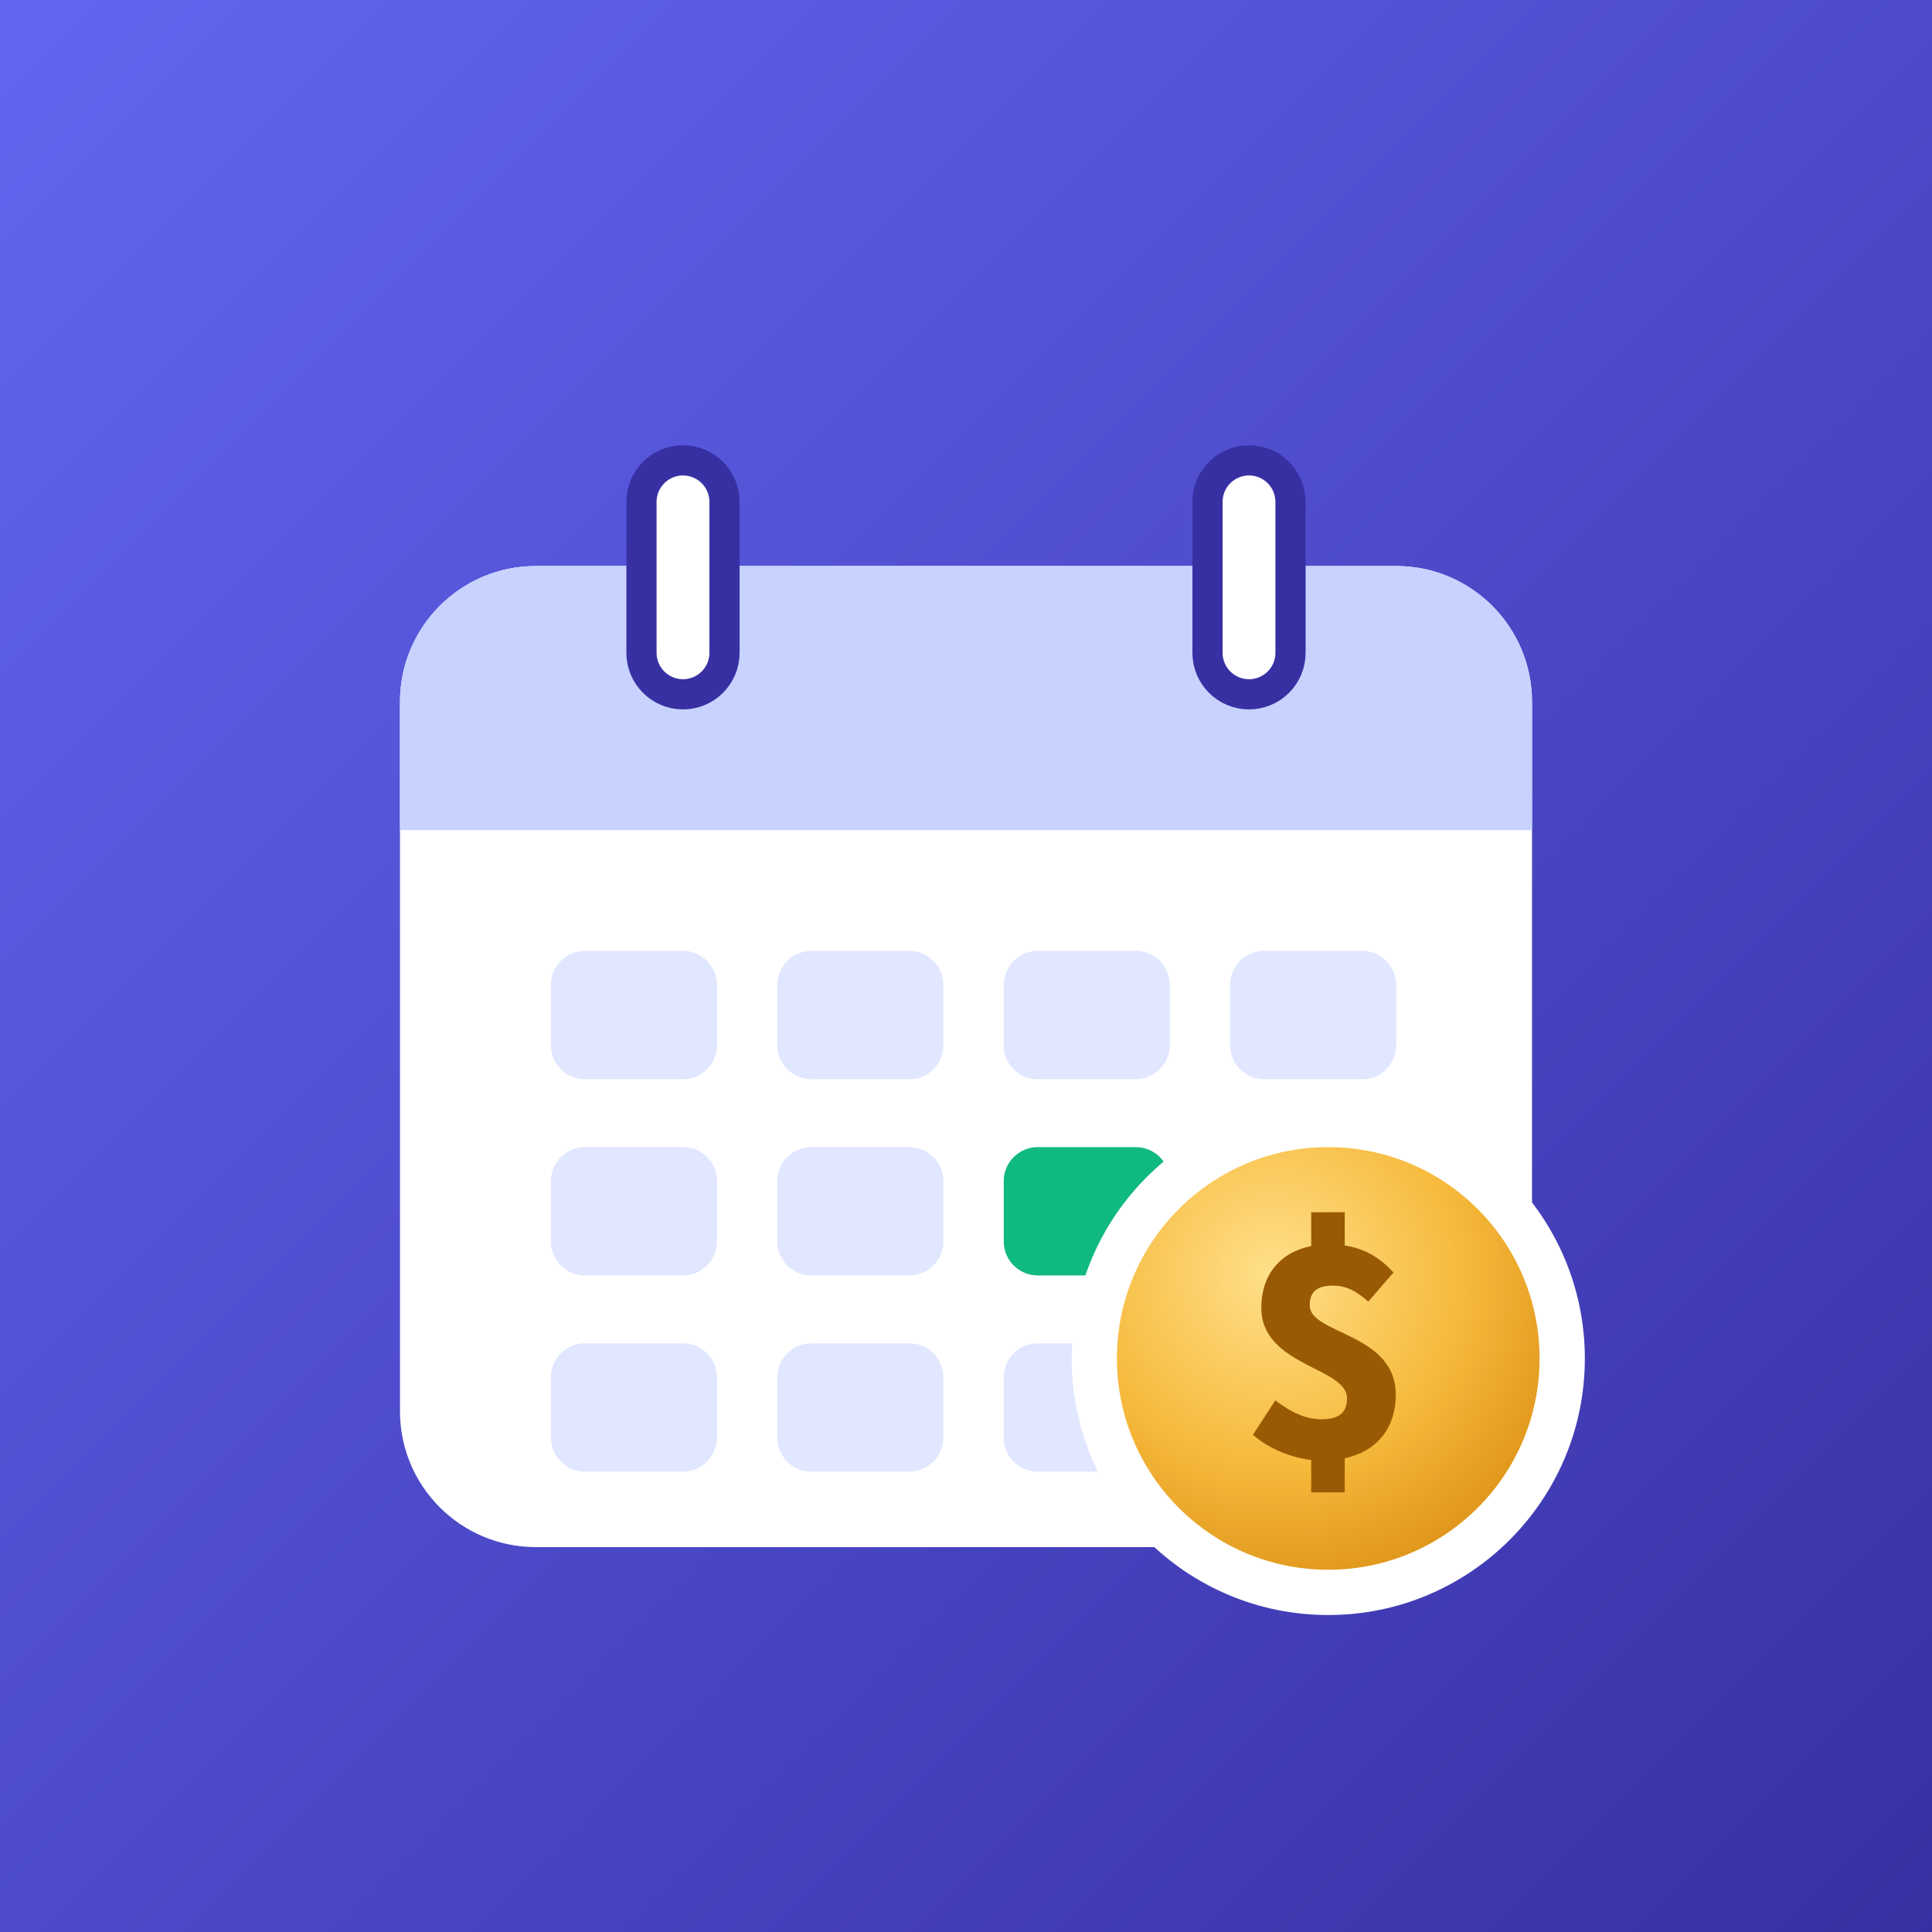
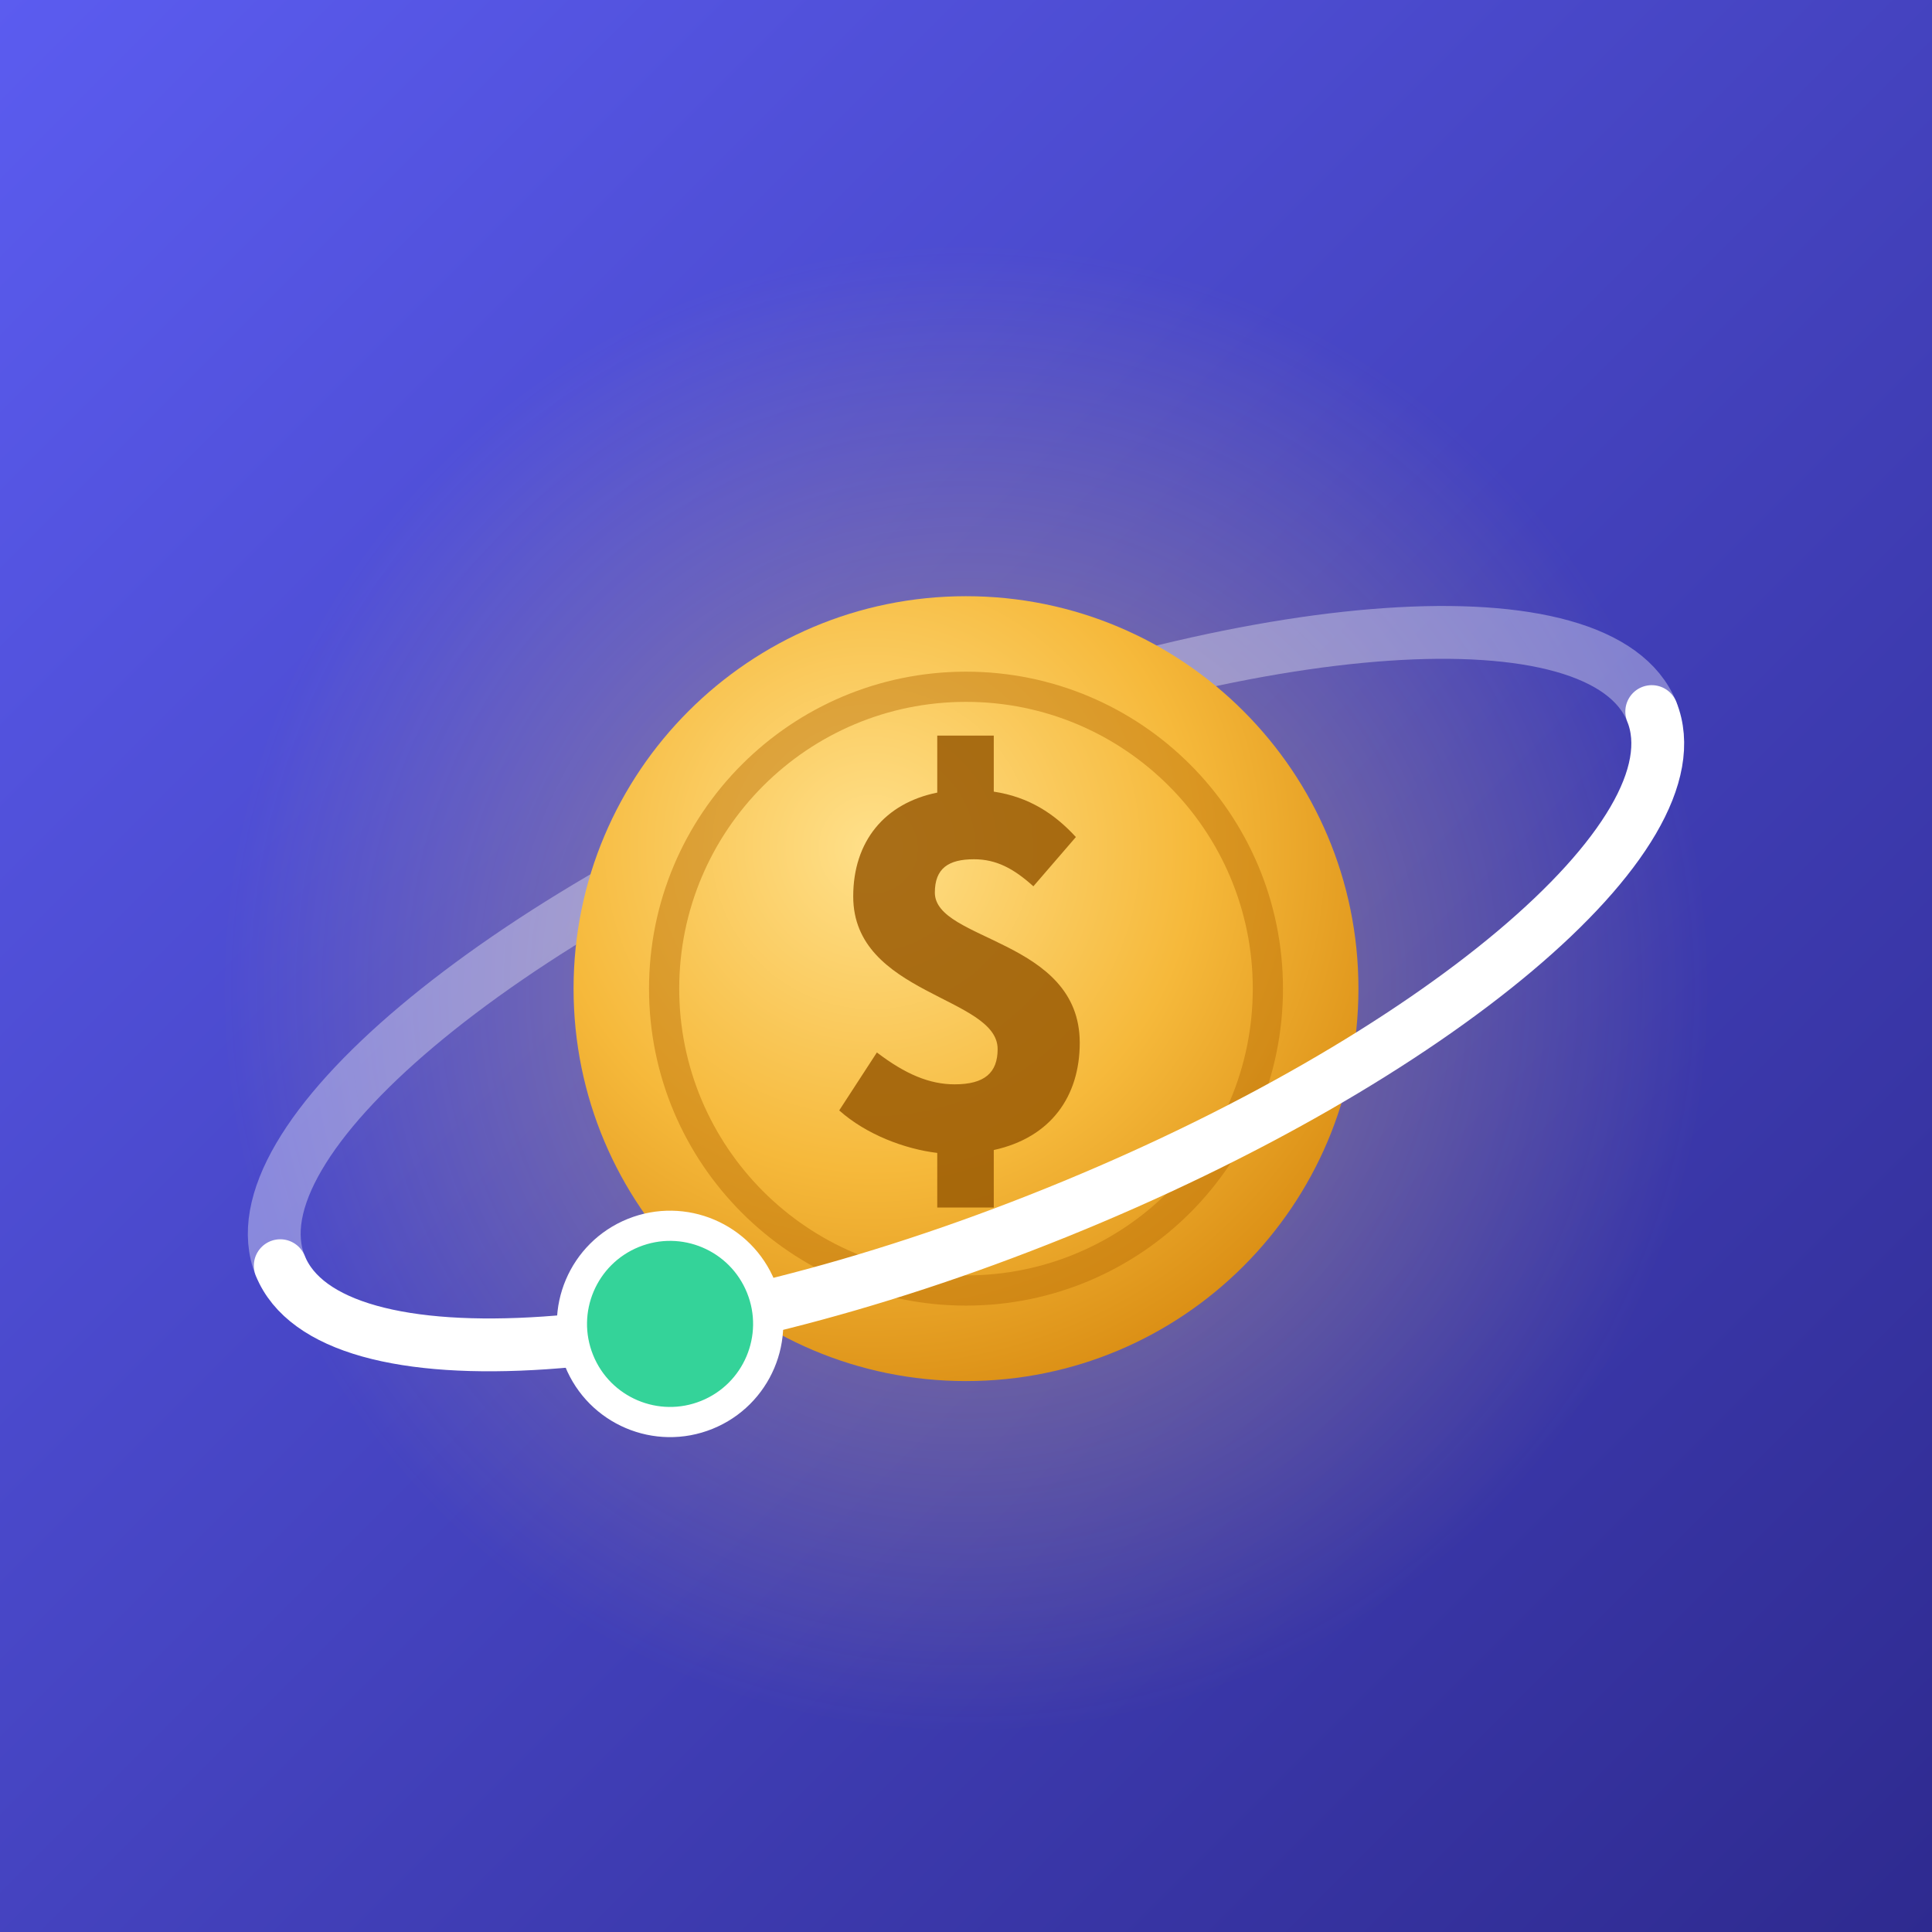
<svg xmlns="http://www.w3.org/2000/svg" viewBox="0 0 512 512">
  <defs>
    <linearGradient id="bg" x1="0" y1="0" x2="1" y2="1">
-       <stop offset="0" stop-color="#6366f1" />
-       <stop offset="1" stop-color="#3730a3" />
+       <stop offset="0" stop-color="#5b5cf0" />
+       <stop offset="1" stop-color="#2e2a8f" />
    </linearGradient>
    <radialGradient id="coin" cx="0.38" cy="0.32" r="0.75">
      <stop offset="0" stop-color="#ffe08a" />
      <stop offset="0.55" stop-color="#f6b93b" />
      <stop offset="1" stop-color="#d98c12" />
    </radialGradient>
+     <radialGradient id="glow" cx="0.5" cy="0.5" r="0.5">
+       <stop offset="0" stop-color="#ffd76a" stop-opacity="0.45" />
+       <stop offset="1" stop-color="#ffd76a" stop-opacity="0" />
+     </radialGradient>
  </defs>
  <rect width="512" height="512" fill="url(#bg)" />
-   <rect x="106" y="150" width="300" height="260" rx="36" fill="#ffffff" />
-   <path d="M106 186 a36 36 0 0 1 36 -36 h228 a36 36 0 0 1 36 36 v34 h-300 z" fill="#c7d2fe" />
-   <rect x="170" y="122" width="22" height="62" rx="11" fill="#ffffff" stroke="#3730a3" stroke-width="8" />
-   <rect x="320" y="122" width="22" height="62" rx="11" fill="#ffffff" stroke="#3730a3" stroke-width="8" />
-   <g fill="#e0e7ff">
-     <rect x="146" y="252" width="44" height="34" rx="9" />
-     <rect x="206" y="252" width="44" height="34" rx="9" />
-     <rect x="266" y="252" width="44" height="34" rx="9" />
-     <rect x="326" y="252" width="44" height="34" rx="9" />
-     <rect x="146" y="304" width="44" height="34" rx="9" />
-     <rect x="206" y="304" width="44" height="34" rx="9" />
-     <rect x="326" y="304" width="44" height="34" rx="9" />
-     <rect x="146" y="356" width="44" height="34" rx="9" />
-     <rect x="206" y="356" width="44" height="34" rx="9" />
-     <rect x="266" y="356" width="44" height="34" rx="9" />
+   <circle cx="256" cy="262" r="200" fill="url(#glow)" />
+   <g transform="rotate(-22 256 262)">
+     <path d="M60 262 A196 64 0 0 1 452 262" fill="none" stroke="#ffffff" stroke-opacity="0.35" stroke-width="14" stroke-linecap="round" />
  </g>
-   <rect x="266" y="304" width="44" height="34" rx="9" fill="#10b981" />
-   <circle cx="352" cy="360" r="62" fill="url(#coin)" stroke="#ffffff" stroke-width="12" />
-   <path d="M347.478 395.5H356.37V386.456C365.414 384.48 369.898 377.944 369.898 369.584C369.898 353.244 347.098 353.624 347.098 345.948C347.098 342.148 349.226 340.704 353.254 340.704C356.75 340.704 359.486 342.148 362.602 344.96L369.29 337.208C365.946 333.56 361.918 330.9 356.37 330.064V321.248H347.478V330.216C339.194 331.888 334.254 337.892 334.254 346.556C334.254 362.06 356.978 362.288 356.978 370.572C356.978 374.296 354.926 376.12 350.214 376.12C346.262 376.12 342.462 374.524 337.978 371.104L332.05 380.224C336.306 384.024 342.386 386.304 347.478 386.912Z" fill="#9a5a04" />
+   <circle cx="256" cy="262" r="104" fill="url(#coin)" />
+   <circle cx="256" cy="262" r="80" fill="none" stroke="#b86e06" stroke-opacity="0.45" stroke-width="8" />
+   <path d="M248.384 320.0H263.36V304.768C278.592 301.44 286.144 290.432 286.144 276.352C286.144 248.832 247.744 249.472 247.744 236.544C247.744 230.144 251.328 227.712 258.112 227.712C264.0 227.712 268.608 230.144 273.856 234.88L285.12 221.824C279.488 215.68 272.704 211.2 263.36 209.792V194.944H248.384V210.048C234.432 212.864 226.112 222.976 226.112 237.568C226.112 263.68 264.384 264.064 264.384 278.016C264.384 284.288 260.928 287.36 252.992 287.36C246.336 287.36 239.936 284.672 232.384 278.912L222.4 294.272C229.568 300.672 239.808 304.512 248.384 305.536Z" fill="#9a5a04" opacity="0.85" />
+   <g transform="rotate(-22 256 262)">
+     <path d="M452 262 A196 64 0 0 1 60 262" fill="none" stroke="#ffffff" stroke-width="14" stroke-linecap="round" />
+     <circle cx="150" cy="315" r="26" fill="#34d399" stroke="#ffffff" stroke-width="8" />
+   </g>
</svg>
